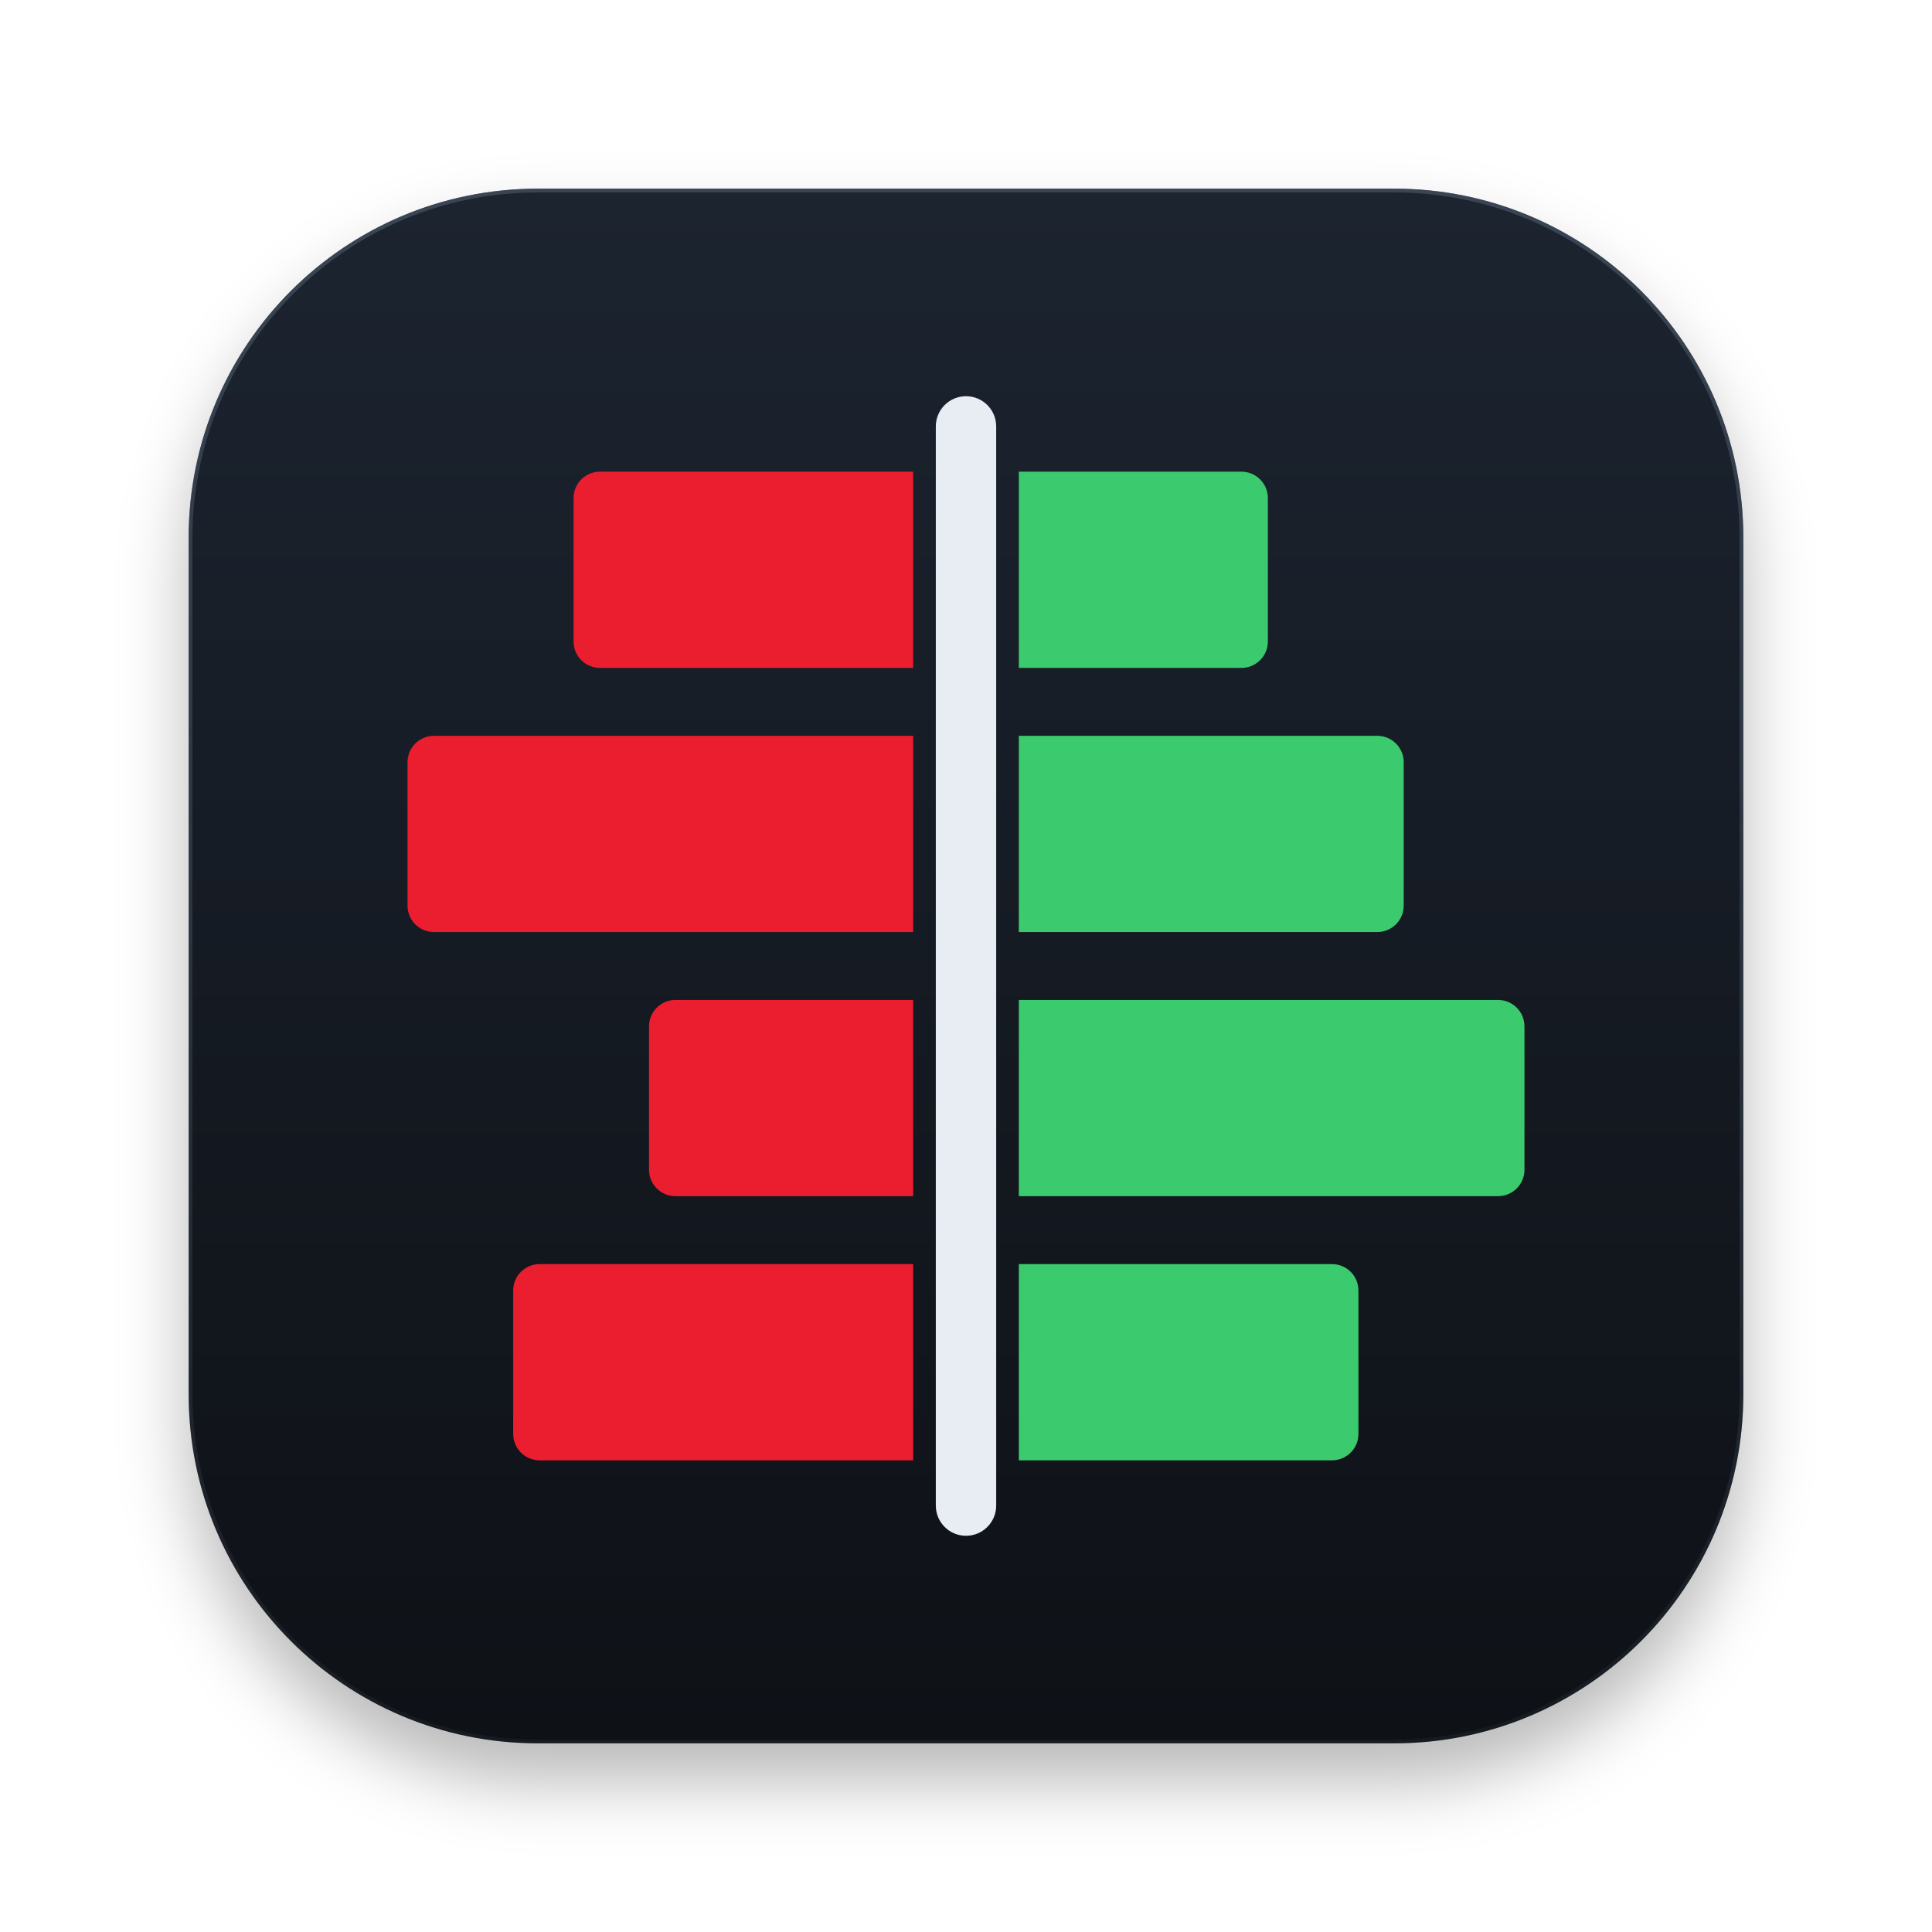
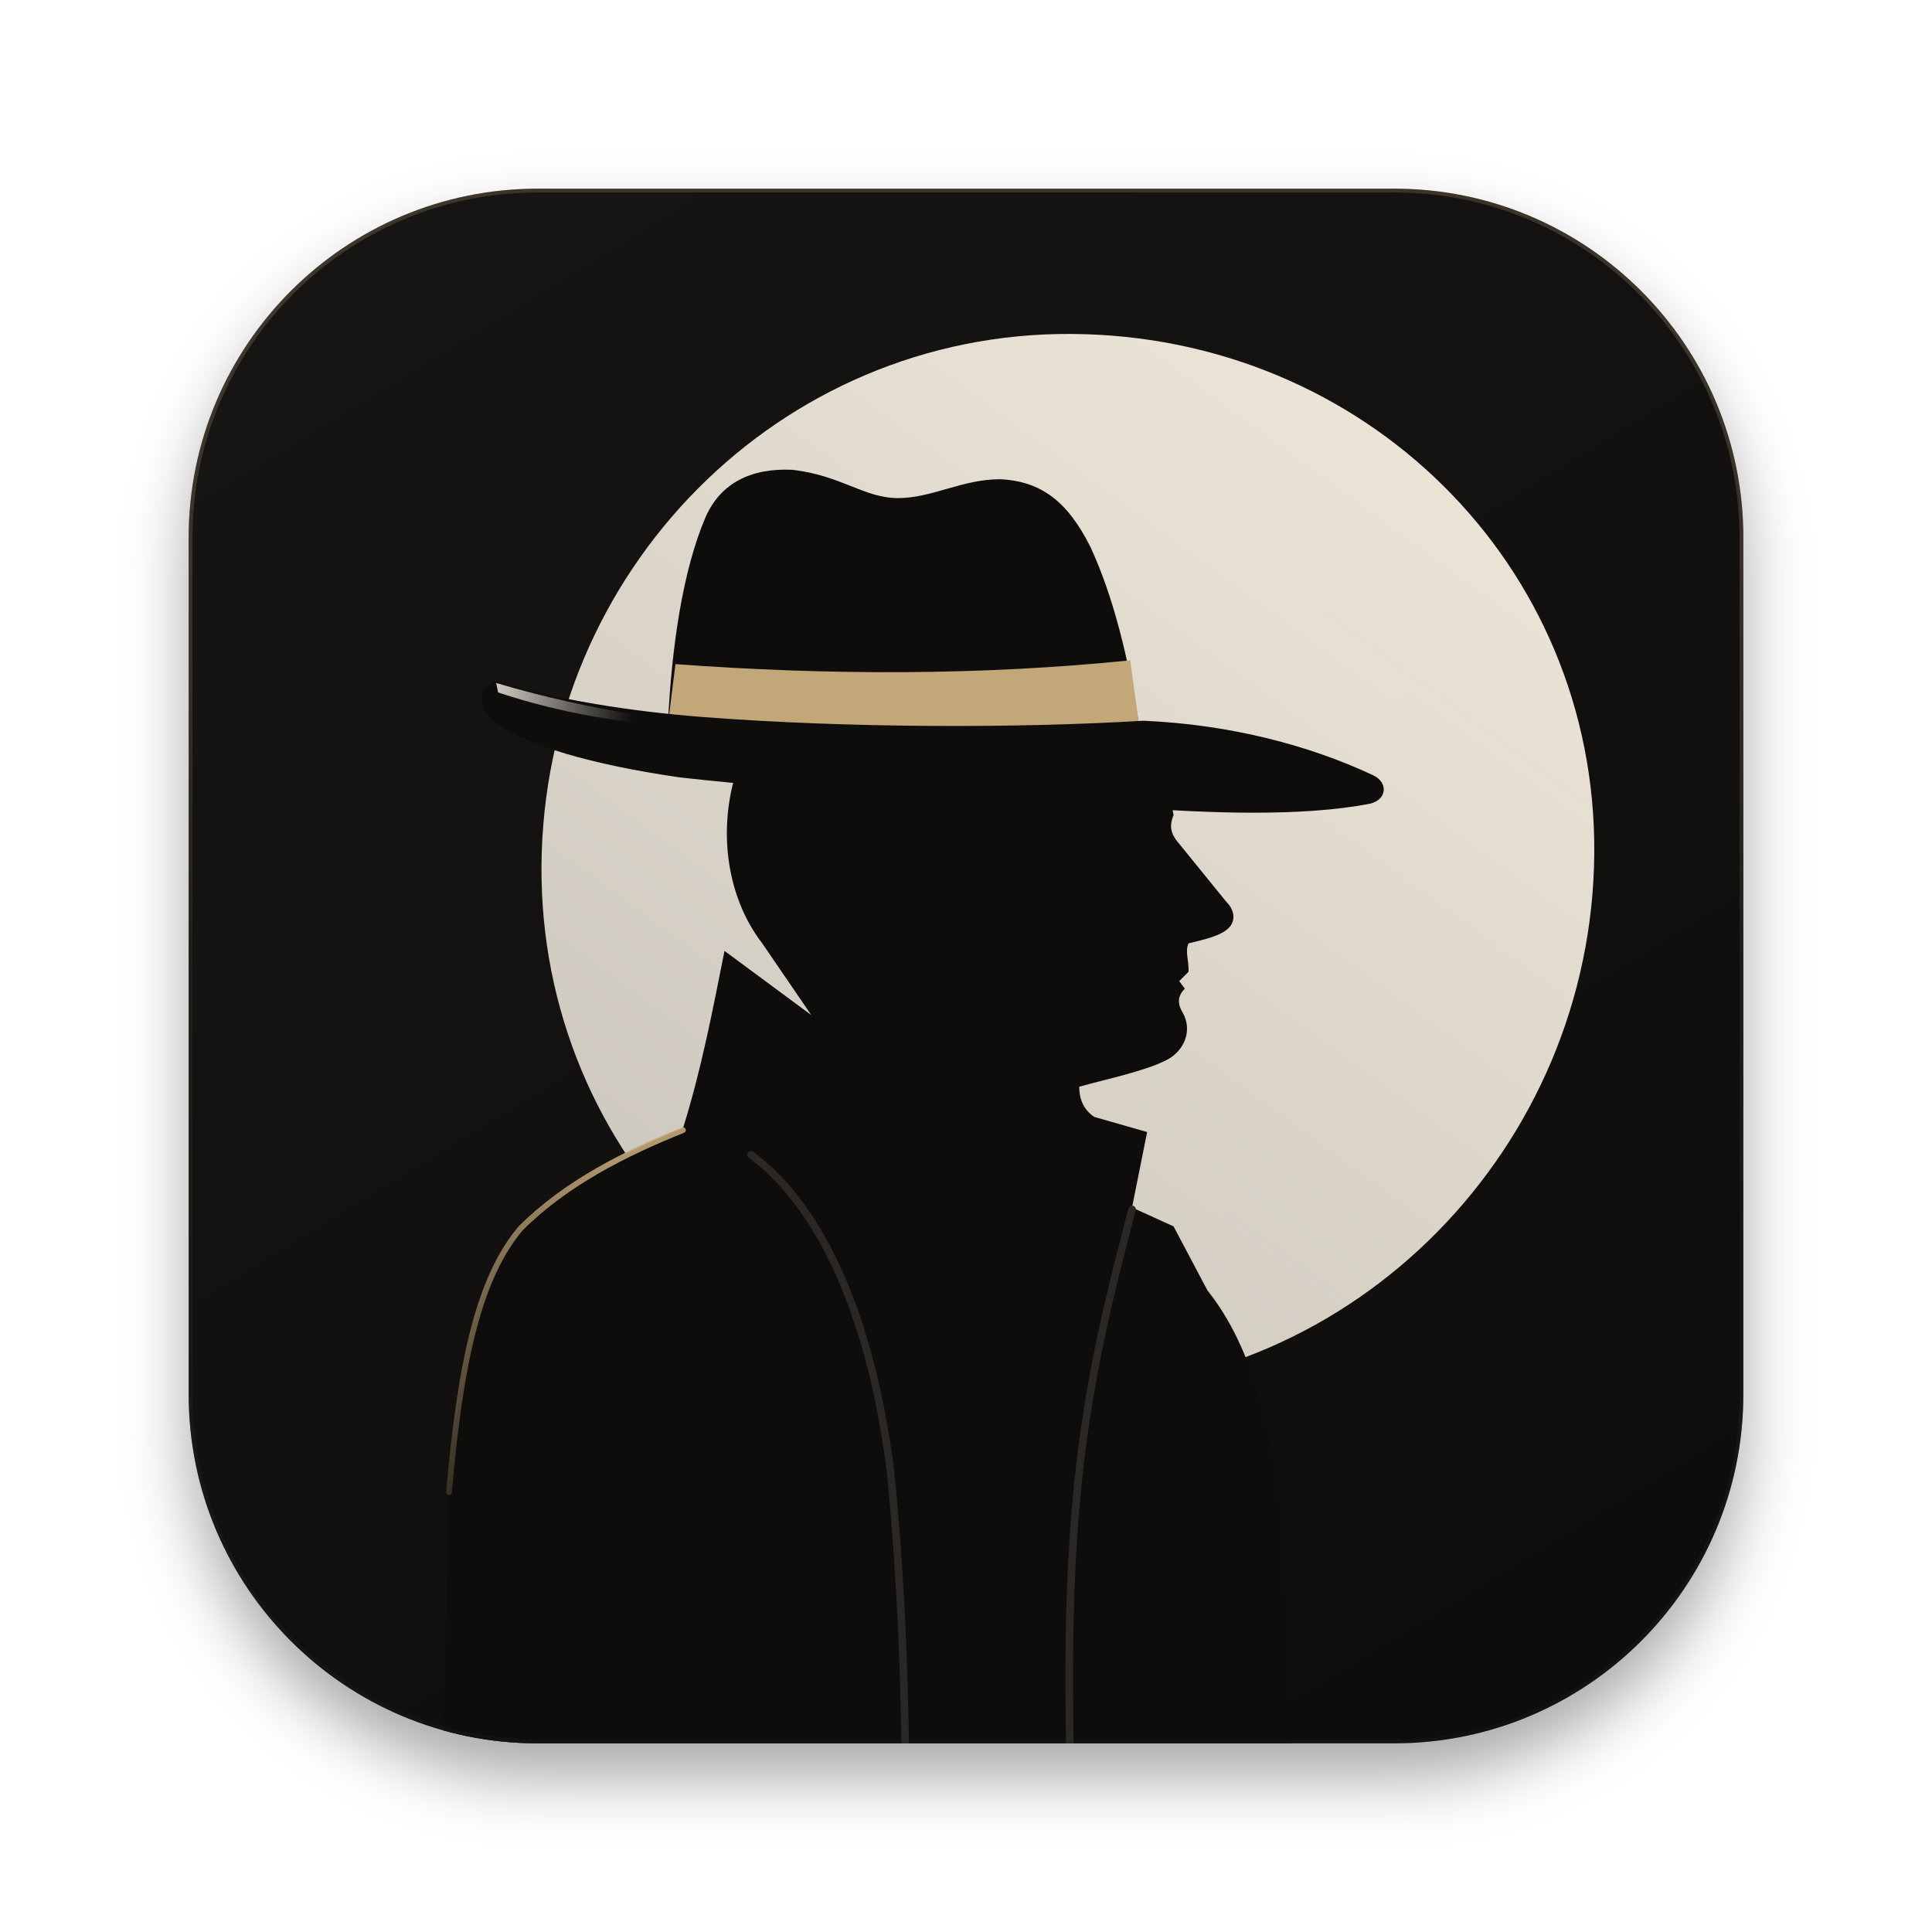
<svg xmlns="http://www.w3.org/2000/svg" width="1024" height="1024" viewBox="0 0 1024 1024" fill="none">
  <defs>
-     <linearGradient id="surface" x1="512" y1="100" x2="512" y2="924" gradientUnits="userSpaceOnUse">
-       <stop stop-color="#1C2430" />
-       <stop offset="1" stop-color="#0E1116" />
+     <linearGradient id="surface" x1="260" y1="100" x2="764" y2="924" gradientUnits="userSpaceOnUse">
+       <stop stop-color="#161513" />
+       <stop offset="1" stop-color="#0E0D0C" />
    </linearGradient>
    <linearGradient id="edge" x1="512" y1="100" x2="512" y2="924" gradientUnits="userSpaceOnUse">
-       <stop stop-color="#526071" stop-opacity="0.55" />
-       <stop offset="1" stop-color="#526071" stop-opacity="0.12" />
+       <stop stop-color="#C2A878" stop-opacity="0.22" />
+       <stop offset="0.5" stop-color="#2A2724" stop-opacity="0.5" />
+       <stop offset="1" stop-color="#2A2724" stop-opacity="0.2" />
    </linearGradient>
-     <filter id="shadow" x="36" y="48" width="952" height="964" filterUnits="userSpaceOnUse" color-interpolation-filters="sRGB">
-       <feGaussianBlur stdDeviation="18" />
+     <linearGradient id="lamp" x1="760" y1="200" x2="380" y2="720" gradientUnits="userSpaceOnUse">
+       <stop stop-color="#EDE6D8" />
+       <stop offset="1" stop-color="#EAE4D9" stop-opacity="0.86" />
+     </linearGradient>
+     <linearGradient id="rimfade" x1="330" y1="610" x2="240" y2="860" gradientUnits="userSpaceOnUse">
+       <stop stop-color="#C2A878" stop-opacity="0.9" />
+       <stop offset="1" stop-color="#C2A878" stop-opacity="0" />
+     </linearGradient>
+     <linearGradient id="brimlight" x1="262" y1="362" x2="336" y2="378" gradientUnits="userSpaceOnUse">
+       <stop stop-color="#EAE4D9" stop-opacity="0.9" />
+       <stop offset="1" stop-color="#EAE4D9" stop-opacity="0" />
+     </linearGradient>
+     <clipPath id="body">
+       <rect x="100" y="100" width="824" height="824" rx="185" />
+     </clipPath>
+     <filter id="shadow" x="34" y="52" width="956" height="954" filterUnits="userSpaceOnUse" color-interpolation-filters="sRGB">
+       <feGaussianBlur stdDeviation="17" />
    </filter>
  </defs>
-   <rect x="100" y="120" width="824" height="824" rx="185" fill="#000000" fill-opacity="0.28" filter="url(#shadow)" />
+   <rect x="100" y="118" width="824" height="824" rx="185" fill="#000000" fill-opacity="0.34" filter="url(#shadow)" />
  <rect x="100" y="100" width="824" height="824" rx="185" fill="url(#surface)" />
+   <g clip-path="url(#body)">
+     <path d="M568 177 C723 178 846 299 845 452 C844 608 718 737 563 737 C409 736 286 612 287 459 C288 303 413 176 568 177 Z" fill="url(#lamp)" />
+     <path d="M392 404 C380 436 384 474 404 500 L430 538 L384 504 C378 534 372 566 362 598 C332 610 300 626 276 650 C254 676 244 720 238 790 L234 960 L686 960 L680 820 C676 760 664 714 640 684 L622 650 L600 640 L608 600 L580 592 C574 588 572 582 572 576 C586 572 606 568 618 562 C628 557 632 546 627 537 C624 532 624 528 628 524 L625 520 L630 515 C630 508 628 504 630 500 C638 498 648 496 652 491 C655 487 654 482 650 478 L624 446 C620 441 620 437 622 432 L618 410 L610 404 Z" fill="#0E0D0C" />
+     <path d="M362 599 C332 611 300 627 276 651 C254 677 244 721 238 791" stroke="url(#rimfade)" stroke-width="3" stroke-linecap="round" />
+     <path d="M600 641 C590 680 576 730 570 800 C566 850 566 900 568 960" stroke="#2A2724" stroke-width="4" stroke-linecap="round" />
+     <path d="M398 612 C436 640 462 700 472 780 C478 840 480 900 480 960" stroke="#2A2724" stroke-width="4" stroke-linecap="round" />
+   </g>
+   <path d="M354 384 C356 342 362 302 374 274 C382 256 398 248 420 249 C446 252 458 264 476 264 C494 264 510 254 530 254 C552 255 566 266 578 290 C590 316 598 348 604 386 Z" fill="#0E0D0C" />
+   <path d="M358 352 C440 358 520 358 599 350 L604 386 C520 393 440 393 354 384 Z" fill="#C2A878" />
+   <path d="M262 361 C296 371 334 377 372 380 C450 386 540 386 606 382 C652 384 694 395 728 411 C736 415 735 424 726 426 C690 433 640 431 600 428 C520 424 430 420 360 412 C312 405 280 395 264 384 C254 377 252 365 262 361 Z" fill="#0E0D0C" />
+   <path d="M263 362 C290 370 314 375 338 379 L336 383 C312 380 288 375 264 367 Z" fill="url(#brimlight)" />
  <rect x="101" y="101" width="822" height="822" rx="184" stroke="url(#edge)" stroke-width="2" />
-   <g fill="#EB1E2F">
-     <path d="M318 250H484V354H318A14 14 0 0 1 304 340V264A14 14 0 0 1 318 250Z" />
-     <path d="M230 390H484V494H230A14 14 0 0 1 216 480V404A14 14 0 0 1 230 390Z" />
-     <path d="M358 530H484V634H358A14 14 0 0 1 344 620V544A14 14 0 0 1 358 530Z" />
-     <path d="M286 670H484V774H286A14 14 0 0 1 272 760V684A14 14 0 0 1 286 670Z" />
-   </g>
-   <g fill="#3BCA6D">
-     <path d="M540 250H658A14 14 0 0 1 672 264V340A14 14 0 0 1 658 354H540Z" />
-     <path d="M540 390H730A14 14 0 0 1 744 404V480A14 14 0 0 1 730 494H540Z" />
-     <path d="M540 530H794A14 14 0 0 1 808 544V620A14 14 0 0 1 794 634H540Z" />
-     <path d="M540 670H706A14 14 0 0 1 720 684V760A14 14 0 0 1 706 774H540Z" />
-   </g>
-   <rect x="496" y="210" width="32" height="604" rx="16" fill="#E8EDF3" />
</svg>
